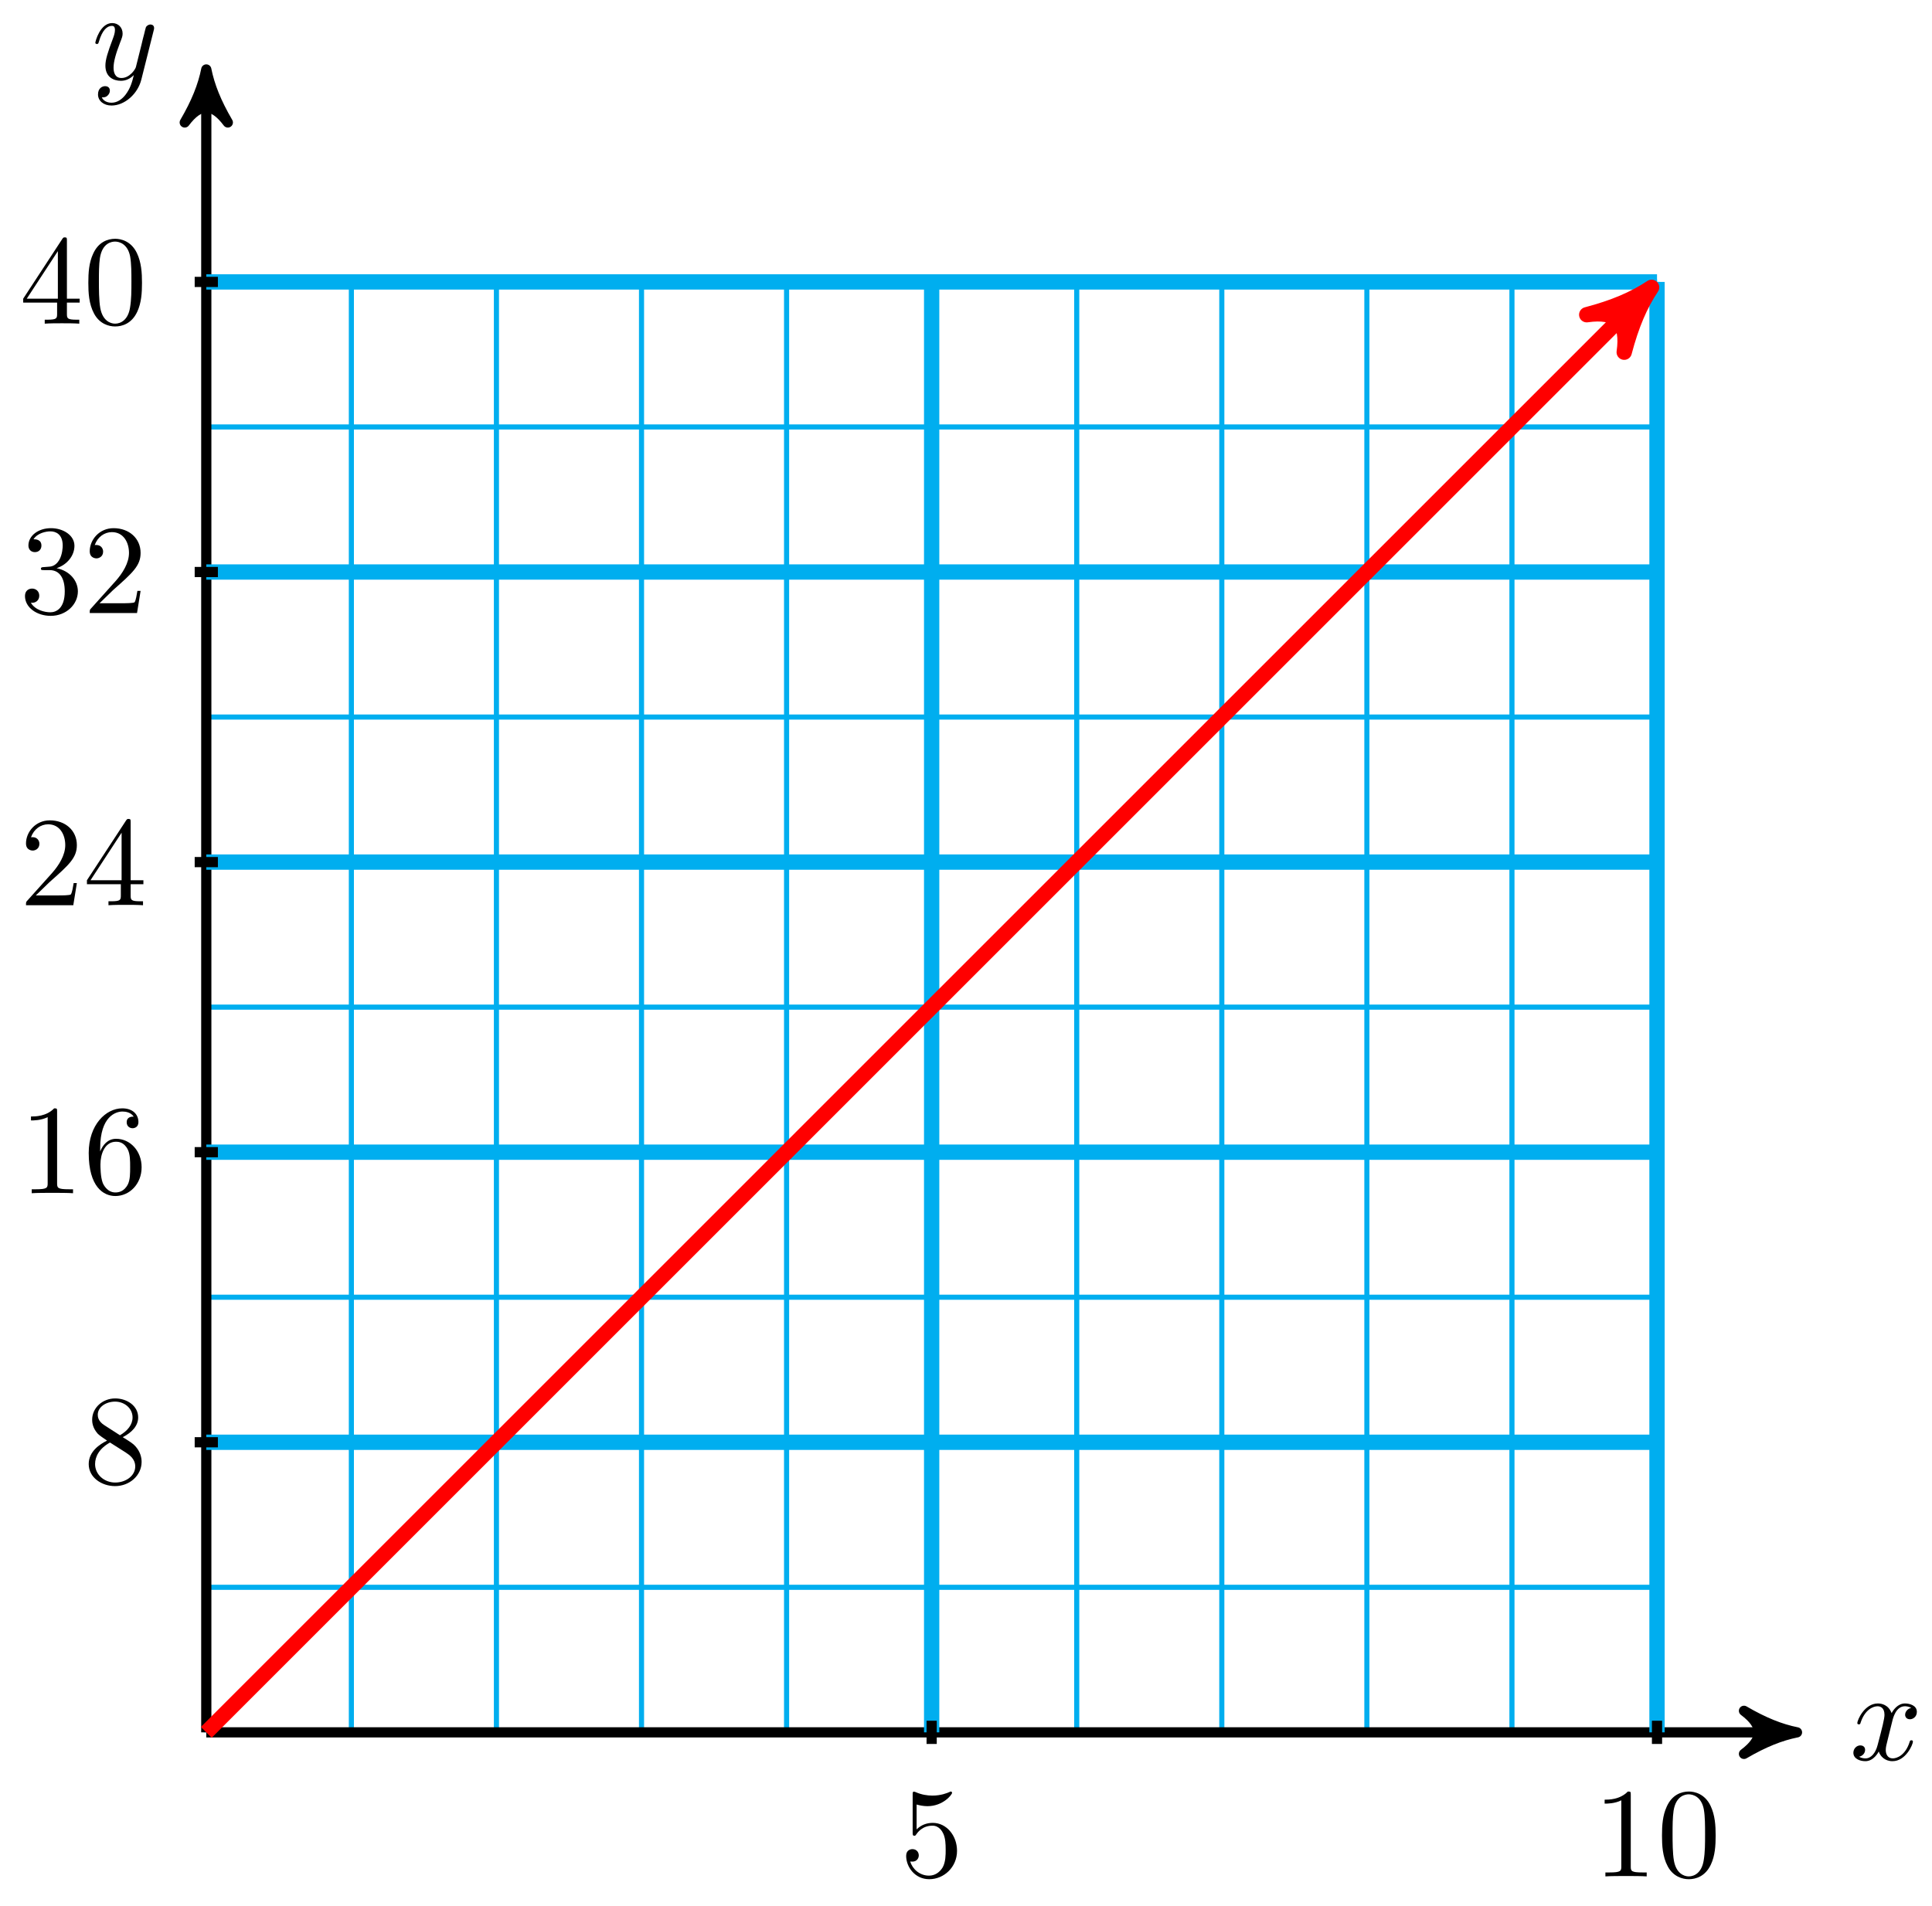
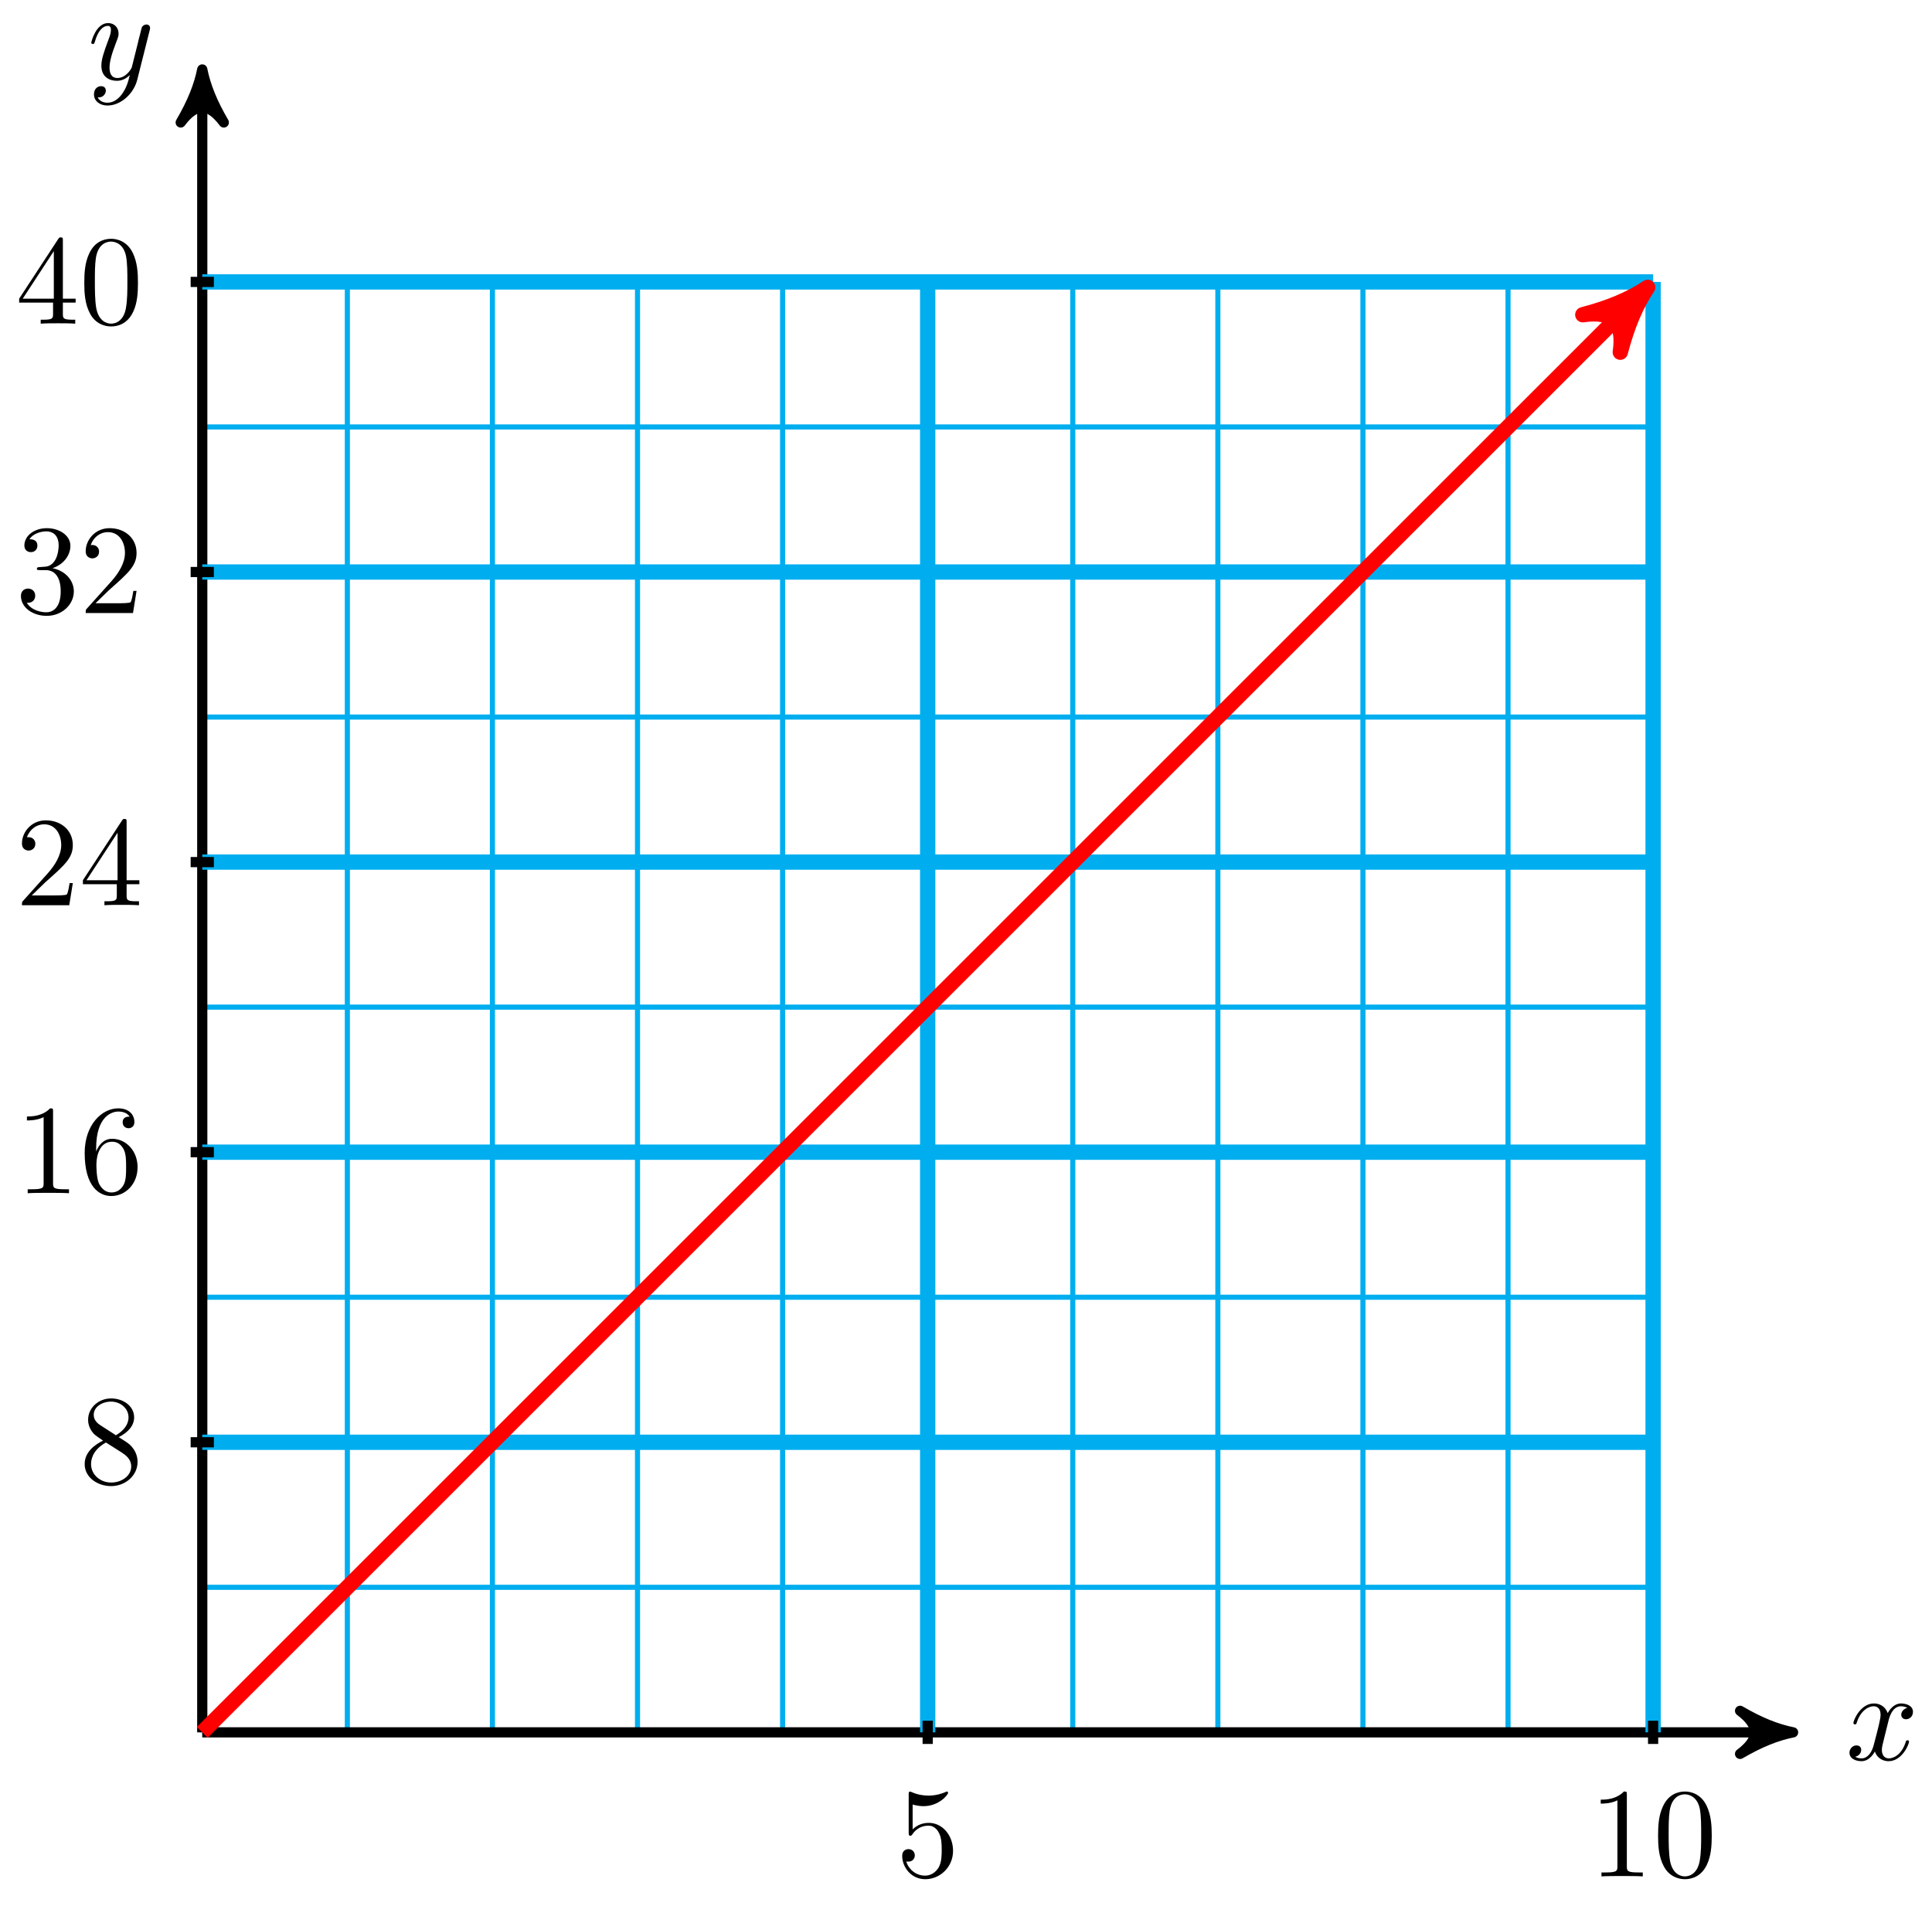
<svg xmlns="http://www.w3.org/2000/svg" xmlns:xlink="http://www.w3.org/1999/xlink" version="1.1" width="151" height="149" viewBox="0 0 151 149">
  <defs>
    <path id="font_1_1" d="M.334 .302C.34 .328 .363 .42 .433 .42 .438 .42 .462 .42 .483 .407 .455 .402 .435 .377 .435 .353 .435 .337 .446 .318 .473 .318 .495 .318 .527 .336 .527 .376 .527 .428 .468 .442 .434 .442 .376 .442 .341 .389 .329 .366 .304 .432 .25 .442 .221 .442 .117 .442 .06 .313 .06 .288 .06 .278 .07 .278 .072 .278 .08 .278 .083 .28 .085 .289 .119 .395 .185 .42 .219 .42 .238 .42 .273 .411 .273 .353 .273 .322 .256 .255 .219 .115 .203 .053 .168 .011 .124 .011 .118 .011 .095 .011 .074 .024 .099 .029 .121 .05 .121 .078 .121 .105 .099 .113 .084 .113 .054 .113 .029 .087 .029 .055 .029 .009 .079-.011 .123-.011 .189-.011 .225 .059 .228 .065 .24 .028 .276-.011 .336-.011 .439-.011 .496 .118 .496 .143 .496 .153 .487 .153 .484 .153 .475 .153 .473 .149 .471 .142 .438 .035 .37 .011 .338 .011 .299 .011 .283 .043 .283 .077 .283 .099 .289 .121 .3 .165L.334 .302Z" />
    <path id="font_1_2" d="M.486 .381C.49 .395 .49 .397 .49 .404 .49 .422 .476 .431 .461 .431 .451 .431 .435 .425 .426 .41 .424 .405 .416 .374 .412 .356 .405 .33 .398 .303 .392 .276L.347 .096C.343 .081 .3 .011 .234 .011 .183 .011 .172 .055 .172 .092 .172 .138 .189 .2 .223 .288 .239 .329 .243 .34 .243 .36 .243 .405 .211 .442 .161 .442 .066 .442 .029 .297 .029 .288 .029 .278 .039 .278 .041 .278 .051 .278 .052 .28 .057 .296 .084 .39 .124 .42 .158 .42 .166 .42 .183 .42 .183 .388 .183 .363 .173 .337 .166 .318 .126 .212 .108 .155 .108 .108 .108 .019 .171-.011 .23-.011 .269-.011 .303 .006 .331 .034 .318-.018 .306-.067 .266-.12 .24-.154 .202-.183 .156-.183 .142-.183 .097-.18 .08-.141 .096-.141 .109-.141 .123-.129 .133-.12 .143-.107 .143-.088 .143-.057 .116-.053 .106-.053 .083-.053 .05-.069 .05-.118 .05-.168 .094-.205 .156-.205 .259-.205 .362-.114 .39-.001L.486 .381Z" />
    <path id="font_2_56" d="M.449 .201C.449 .32 .367 .42 .259 .42 .211 .42 .168 .404 .132 .369V.564C.152 .558 .185 .551 .217 .551 .34 .551 .41 .642 .41 .655 .41 .661 .407 .666 .4 .666 .4 .666 .397 .666 .392 .663 .372 .654 .323 .634 .256 .634 .216 .634 .17 .641 .123 .662 .115 .665 .111 .665 .111 .665 .101 .665 .101 .657 .101 .641V.345C.101 .327 .101 .319 .115 .319 .122 .319 .124 .322 .128 .328 .139 .344 .176 .398 .257 .398 .309 .398 .334 .352 .342 .334 .358 .297 .36 .257 .36 .207 .36 .172 .36 .112 .336 .07 .312 .031 .275 .006 .229 .006 .156 .006 .099 .058 .082 .117 .085 .117 .088 .116 .099 .116 .132 .116 .149 .141 .149 .165 .149 .189 .132 .214 .099 .214 .085 .214 .05 .207 .05 .161 .05 .074 .119-.022 .231-.022 .347-.022 .449 .073 .449 .2V.201Z" />
    <path id="font_2_82" d="M.419 0V.031H.387C.297 .031 .294 .042 .294 .079V.64C.294 .664 .294 .666 .271 .666 .209 .602 .121 .602 .089 .602V.571C.109 .571 .168 .571 .22 .597V.079C.22 .043 .217 .031 .127 .031H.095V0C.13 .003 .217 .003 .257 .003 .297 .003 .384 .003 .419 0Z" />
    <path id="font_2_121" d="M.46 .32C.46 .4 .455 .48 .42 .554 .374 .65 .292 .666 .25 .666 .19 .666 .117 .64 .076 .547 .044 .478 .039 .4 .039 .32 .039 .245 .043 .155 .084 .079 .127-.002 .2-.022 .249-.022 .303-.022 .379-.001 .423 .094 .455 .163 .46 .241 .46 .32M.377 .332C.377 .257 .377 .189 .366 .125 .351 .03 .294-0 .249-0 .21-0 .151 .025 .133 .121 .122 .181 .122 .273 .122 .332 .122 .396 .122 .462 .13 .516 .149 .635 .224 .644 .249 .644 .282 .644 .348 .626 .367 .527 .377 .471 .377 .395 .377 .332Z" />
    <path id="font_2_51" d="M.457 .168C.457 .204 .446 .249 .408 .291 .389 .312 .373 .322 .309 .362 .381 .399 .43 .451 .43 .517 .43 .609 .341 .666 .25 .666 .15 .666 .069 .592 .069 .499 .069 .481 .071 .436 .113 .389 .124 .377 .161 .352 .186 .335 .128 .306 .042 .25 .042 .151 .042 .045 .144-.022 .249-.022 .362-.022 .457 .061 .457 .168M.386 .517C.386 .46 .347 .412 .287 .377L.163 .457C.117 .487 .113 .521 .113 .538 .113 .599 .178 .641 .249 .641 .322 .641 .386 .589 .386 .517M.407 .132C.407 .058 .332 .006 .25 .006 .164 .006 .092 .068 .092 .151 .092 .209 .124 .273 .209 .32L.332 .242C.36 .223 .407 .193 .407 .132Z" />
    <path id="font_2_101" d="M.457 .204C.457 .331 .368 .427 .257 .427 .189 .427 .152 .376 .132 .328V.352C.132 .605 .256 .641 .307 .641 .331 .641 .373 .635 .395 .601 .38 .601 .34 .601 .34 .556 .34 .525 .364 .51 .386 .51 .402 .51 .432 .519 .432 .558 .432 .618 .388 .666 .305 .666 .177 .666 .042 .537 .042 .316 .042 .049 .158-.022 .251-.022 .362-.022 .457 .072 .457 .204M.367 .205C.367 .157 .367 .107 .35 .071 .32 .011 .274 .006 .251 .006 .188 .006 .158 .066 .152 .081 .134 .128 .134 .208 .134 .226 .134 .304 .166 .404 .256 .404 .272 .404 .318 .404 .349 .342 .367 .305 .367 .254 .367 .205Z" />
    <path id="font_2_107" d="M.449 .174H.424C.419 .144 .412 .1 .402 .085 .395 .077 .329 .077 .307 .077H.127L.233 .18C.389 .318 .449 .372 .449 .472 .449 .586 .359 .666 .237 .666 .124 .666 .05 .574 .05 .485 .05 .429 .1 .429 .103 .429 .12 .429 .155 .441 .155 .482 .155 .508 .137 .534 .102 .534 .094 .534 .092 .534 .089 .533 .112 .598 .166 .635 .224 .635 .315 .635 .358 .554 .358 .472 .358 .392 .308 .313 .253 .251L.061 .037C.05 .026 .05 .024 .05 0H.421L.449 .174Z" />
    <path id="font_2_57" d="M.471 .165V.196H.371V.651C.371 .671 .371 .677 .355 .677 .346 .677 .343 .677 .335 .665L.028 .196V.165H.294V.078C.294 .042 .292 .031 .218 .031H.197V0C.238 .003 .29 .003 .332 .003 .374 .003 .427 .003 .468 0V.031H.447C.373 .031 .371 .042 .371 .078V.165H.471M.3 .196H.056L.3 .569V.196Z" />
    <path id="font_2_106" d="M.457 .17C.457 .253 .394 .331 .29 .352 .372 .379 .43 .449 .43 .528 .43 .61 .342 .666 .246 .666 .145 .666 .069 .606 .069 .53 .069 .497 .091 .478 .12 .478 .151 .478 .171 .5 .171 .529 .171 .579 .124 .579 .109 .579 .14 .628 .206 .641 .242 .641 .283 .641 .338 .619 .338 .529 .338 .517 .336 .459 .31 .415 .28 .367 .246 .364 .221 .363 .213 .362 .189 .36 .182 .36 .174 .359 .167 .358 .167 .348 .167 .337 .174 .337 .191 .337H.235C.317 .337 .354 .269 .354 .17 .354 .034 .285 .006 .241 .006 .198 .006 .123 .022 .088 .081 .123 .076 .154 .098 .154 .136 .154 .172 .127 .192 .098 .192 .074 .192 .042 .178 .042 .134 .042 .043 .135-.022 .244-.022 .366-.022 .457 .068 .457 .17Z" />
  </defs>
-   <path transform="matrix(1,0,0,-1.00005,16.123,135.4311)" stroke-width=".399" stroke-linecap="butt" stroke-miterlimit="10" stroke-linejoin="miter" fill="none" stroke="#00aeef" d="M0 0H113.385M0 11.339H113.385M0 22.677H113.385M0 34.016H113.385M0 45.354H113.385M0 56.693H113.385M0 68.031H113.385M0 79.37H113.385M0 90.708H113.385M0 102.047H113.385M0 113.382H113.385M0 0V113.385M11.339 0V113.385M22.677 0V113.385M34.016 0V113.385M45.354 0V113.385M56.693 0V113.385M68.031 0V113.385M79.37 0V113.385M90.708 0V113.385M102.047 0V113.385M113.382 0V113.385M113.385 113.385" />
-   <path transform="matrix(1,0,0,-1.00005,16.123,135.4311)" stroke-width=".797" stroke-linecap="butt" stroke-miterlimit="10" stroke-linejoin="miter" fill="none" stroke="#000000" d="M0 0H123.289" />
-   <path transform="matrix(1,0,0,-1.00005,139.4124,135.4311)" d="M1.036 0C-.259 .259-1.554 .777-3.108 1.684-1.554 .518-1.554-.518-3.108-1.684-1.554-.777-.259-.259 1.036 0Z" />
-   <path transform="matrix(1,0,0,-1.00005,139.4124,135.4311)" stroke-width=".797" stroke-linecap="butt" stroke-linejoin="round" fill="none" stroke="#000000" d="M1.036 0C-.259 .259-1.554 .777-3.108 1.684-1.554 .518-1.554-.518-3.108-1.684-1.554-.777-.259-.259 1.036 0Z" />
-   <use data-text="x" xlink:href="#font_1_1" transform="matrix(9.9626,0,0,-9.963098,144.566,137.5762)" />
-   <path transform="matrix(1,0,0,-1.00005,16.123,135.4311)" stroke-width=".797" stroke-linecap="butt" stroke-miterlimit="10" stroke-linejoin="miter" fill="none" stroke="#000000" d="M0 0V128.959" />
-   <path transform="matrix(0,-1.00005,-1,-0,16.123,6.465973)" d="M1.036 0C-.259 .259-1.554 .777-3.108 1.684-1.554 .518-1.554-.518-3.108-1.684-1.554-.777-.259-.259 1.036 0Z" />
-   <path transform="matrix(0,-1.00005,-1,-0,16.123,6.465973)" stroke-width=".797" stroke-linecap="butt" stroke-linejoin="round" fill="none" stroke="#000000" d="M1.036 0C-.259 .259-1.554 .777-3.108 1.684-1.554 .518-1.554-.518-3.108-1.684-1.554-.777-.259-.259 1.036 0Z" />
-   <use data-text="y" xlink:href="#font_1_2" transform="matrix(9.9626,0,0,-9.963098,7.162003,6.207672)" />
-   <path transform="matrix(1,0,0,-1.00005,16.123,135.4311)" stroke-width="1.196" stroke-linecap="butt" stroke-miterlimit="10" stroke-linejoin="miter" fill="none" stroke="#00aeef" d="M56.693 0V113.385" />
-   <path transform="matrix(1,0,0,-1.00005,16.123,135.4311)" stroke-width=".797" stroke-linecap="butt" stroke-miterlimit="10" stroke-linejoin="miter" fill="none" stroke="#000000" d="M56.693 .907V-.907" />
-   <use data-text="5" xlink:href="#font_2_56" transform="matrix(9.9626,0,0,-9.963098,70.325,146.6927)" />
-   <path transform="matrix(1,0,0,-1.00005,16.123,135.4311)" stroke-width="1.196" stroke-linecap="butt" stroke-miterlimit="10" stroke-linejoin="miter" fill="none" stroke="#00aeef" d="M113.385 0V113.385" />
-   <path transform="matrix(1,0,0,-1.00005,16.123,135.4311)" stroke-width=".797" stroke-linecap="butt" stroke-miterlimit="10" stroke-linejoin="miter" fill="none" stroke="#000000" d="M113.385 .907V-.907" />
-   <use data-text="1" xlink:href="#font_2_82" transform="matrix(9.9626,0,0,-9.963098,124.527,146.6927)" />
-   <use data-text="0" xlink:href="#font_2_121" transform="matrix(9.9626,0,0,-9.963098,129.5083,146.6927)" />
-   <path transform="matrix(1,0,0,-1.00005,16.123,135.4311)" stroke-width="1.196" stroke-linecap="butt" stroke-miterlimit="10" stroke-linejoin="miter" fill="none" stroke="#00aeef" d="M0 22.677H113.385" />
-   <path transform="matrix(1,0,0,-1.00005,16.123,135.4311)" stroke-width=".797" stroke-linecap="butt" stroke-miterlimit="10" stroke-linejoin="miter" fill="none" stroke="#000000" d="M.907 22.677H-.907" />
-   <use data-text="8" xlink:href="#font_2_51" transform="matrix(9.9626,0,0,-9.963098,6.515,115.9612)" />
-   <path transform="matrix(1,0,0,-1.00005,16.123,135.4311)" stroke-width="1.196" stroke-linecap="butt" stroke-miterlimit="10" stroke-linejoin="miter" fill="none" stroke="#00aeef" d="M0 45.354H113.385" />
-   <path transform="matrix(1,0,0,-1.00005,16.123,135.4311)" stroke-width=".797" stroke-linecap="butt" stroke-miterlimit="10" stroke-linejoin="miter" fill="none" stroke="#000000" d="M.907 45.354H-.907" />
-   <use data-text="1" xlink:href="#font_2_82" transform="matrix(9.9626,0,0,-9.963098,1.534004,93.28302)" />
-   <use data-text="6" xlink:href="#font_2_101" transform="matrix(9.9626,0,0,-9.963098,6.515305,93.28302)" />
-   <path transform="matrix(1,0,0,-1.00005,16.123,135.4311)" stroke-width="1.196" stroke-linecap="butt" stroke-miterlimit="10" stroke-linejoin="miter" fill="none" stroke="#00aeef" d="M0 68.031H113.385" />
-   <path transform="matrix(1,0,0,-1.00005,16.123,135.4311)" stroke-width=".797" stroke-linecap="butt" stroke-miterlimit="10" stroke-linejoin="miter" fill="none" stroke="#000000" d="M.907 68.031H-.907" />
-   <use data-text="2" xlink:href="#font_2_107" transform="matrix(9.9626,0,0,-9.963098,1.534004,70.7689)" />
-   <use data-text="4" xlink:href="#font_2_57" transform="matrix(9.9626,0,0,-9.963098,6.515305,70.7689)" />
-   <path transform="matrix(1,0,0,-1.00005,16.123,135.4311)" stroke-width="1.196" stroke-linecap="butt" stroke-miterlimit="10" stroke-linejoin="miter" fill="none" stroke="#00aeef" d="M0 90.708H113.385" />
-   <path transform="matrix(1,0,0,-1.00005,16.123,135.4311)" stroke-width=".797" stroke-linecap="butt" stroke-miterlimit="10" stroke-linejoin="miter" fill="none" stroke="#000000" d="M.907 90.708H-.907" />
-   <use data-text="3" xlink:href="#font_2_106" transform="matrix(9.9626,0,0,-9.963098,1.534004,47.92675)" />
-   <use data-text="2" xlink:href="#font_2_107" transform="matrix(9.9626,0,0,-9.963098,6.515305,47.92675)" />
-   <path transform="matrix(1,0,0,-1.00005,16.123,135.4311)" stroke-width="1.196" stroke-linecap="butt" stroke-miterlimit="10" stroke-linejoin="miter" fill="none" stroke="#00aeef" d="M0 113.385H113.385" />
-   <path transform="matrix(1,0,0,-1.00005,16.123,135.4311)" stroke-width=".797" stroke-linecap="butt" stroke-miterlimit="10" stroke-linejoin="miter" fill="none" stroke="#000000" d="M.907 113.385H-.907" />
-   <use data-text="4" xlink:href="#font_2_57" transform="matrix(9.9626,0,0,-9.963098,1.534004,25.30262)" />
-   <use data-text="0" xlink:href="#font_2_121" transform="matrix(9.9626,0,0,-9.963098,6.515305,25.30262)" />
-   <path transform="matrix(1,0,0,-1.00005,16.123,135.4311)" stroke-width="1.196" stroke-linecap="butt" stroke-miterlimit="10" stroke-linejoin="miter" fill="none" stroke="#ff0000" d="M0 0 112.061 112.061" />
-   <path transform="matrix(.7071,-.7071353,-.7071,-.7071353,128.1841,23.36444)" d="M1.275 0C-.319 .319-1.913 .956-3.826 2.072-1.913 .638-1.913-.638-3.826-2.072-1.913-.956-.319-.319 1.275 0Z" fill="#ff0000" />
-   <path transform="matrix(.7071,-.7071353,-.7071,-.7071353,128.1841,23.36444)" stroke-width="1.196" stroke-linecap="butt" stroke-linejoin="round" fill="none" stroke="#ff0000" d="M1.275 0C-.319 .319-1.913 .956-3.826 2.072-1.913 .638-1.913-.638-3.826-2.072-1.913-.956-.319-.319 1.275 0Z" />
+   <path transform="matrix(1.00008,0,0,-1.00005,15.80807,135.4311)" stroke-width=".399" stroke-linecap="butt" stroke-miterlimit="10" stroke-linejoin="miter" fill="none" stroke="#00aeef" d="M0 0H113.385M0 11.339H113.385M0 22.677H113.385M0 34.016H113.385M0 45.354H113.385M0 56.693H113.385M0 68.031H113.385M0 79.37H113.385M0 90.708H113.385M0 102.047H113.385M0 113.382H113.385M0 0V113.385M11.339 0V113.385M22.677 0V113.385M34.016 0V113.385M45.354 0V113.385M56.693 0V113.385M68.031 0V113.385M79.37 0V113.385M90.708 0V113.385M102.047 0V113.385M113.382 0V113.385M113.385 113.385" />
+   <path transform="matrix(1.00008,0,0,-1.00005,15.80807,135.4311)" stroke-width=".797" stroke-linecap="butt" stroke-miterlimit="10" stroke-linejoin="miter" fill="none" stroke="#000000" d="M0 0H123.289" />
+   <path transform="matrix(1.00008,0,0,-1.00005,139.1074,135.4311)" d="M1.036 0C-.259 .259-1.554 .777-3.108 1.684-1.554 .518-1.554-.518-3.108-1.684-1.554-.777-.259-.259 1.036 0Z" />
+   <path transform="matrix(1.00008,0,0,-1.00005,139.1074,135.4311)" stroke-width=".797" stroke-linecap="butt" stroke-linejoin="round" fill="none" stroke="#000000" d="M1.036 0C-.259 .259-1.554 .777-3.108 1.684-1.554 .518-1.554-.518-3.108-1.684-1.554-.777-.259-.259 1.036 0Z" />
+   <use data-text="x" xlink:href="#font_1_1" transform="matrix(9.963397,0,0,-9.963098,144.2613,137.5762)" />
+   <path transform="matrix(1.00008,0,0,-1.00005,15.80807,135.4311)" stroke-width=".797" stroke-linecap="butt" stroke-miterlimit="10" stroke-linejoin="miter" fill="none" stroke="#000000" d="M0 0V128.959" />
+   <path transform="matrix(0,-1.00005,-1.00008,-0,15.80807,6.465973)" d="M1.036 0C-.259 .259-1.554 .777-3.108 1.684-1.554 .518-1.554-.518-3.108-1.684-1.554-.777-.259-.259 1.036 0Z" />
+   <path transform="matrix(0,-1.00005,-1.00008,-0,15.80807,6.465973)" stroke-width=".797" stroke-linecap="butt" stroke-linejoin="round" fill="none" stroke="#000000" d="M1.036 0C-.259 .259-1.554 .777-3.108 1.684-1.554 .518-1.554-.518-3.108-1.684-1.554-.777-.259-.259 1.036 0Z" />
+   <use data-text="y" xlink:href="#font_1_2" transform="matrix(9.963397,0,0,-9.963098,6.846352,6.207672)" />
+   <path transform="matrix(1.00008,0,0,-1.00005,15.80807,135.4311)" stroke-width="1.196" stroke-linecap="butt" stroke-miterlimit="10" stroke-linejoin="miter" fill="none" stroke="#00aeef" d="M56.693 0V113.385" />
+   <path transform="matrix(1.00008,0,0,-1.00005,15.80807,135.4311)" stroke-width=".797" stroke-linecap="butt" stroke-miterlimit="10" stroke-linejoin="miter" fill="none" stroke="#000000" d="M56.693 .907V-.907" />
+   <use data-text="5" xlink:href="#font_2_56" transform="matrix(9.963397,0,0,-9.963098,70.01441,146.6927)" />
+   <path transform="matrix(1.00008,0,0,-1.00005,15.80807,135.4311)" stroke-width="1.196" stroke-linecap="butt" stroke-miterlimit="10" stroke-linejoin="miter" fill="none" stroke="#00aeef" d="M113.385 0V113.385" />
+   <path transform="matrix(1.00008,0,0,-1.00005,15.80807,135.4311)" stroke-width=".797" stroke-linecap="butt" stroke-miterlimit="10" stroke-linejoin="miter" fill="none" stroke="#000000" d="M113.385 .907V-.907" />
+   <use data-text="1" xlink:href="#font_2_82" transform="matrix(9.963397,0,0,-9.963098,124.2207,146.6927)" />
+   <use data-text="0" xlink:href="#font_2_121" transform="matrix(9.963397,0,0,-9.963098,129.2024,146.6927)" />
+   <path transform="matrix(1.00008,0,0,-1.00005,15.80807,135.4311)" stroke-width="1.196" stroke-linecap="butt" stroke-miterlimit="10" stroke-linejoin="miter" fill="none" stroke="#00aeef" d="M0 22.677H113.385" />
+   <path transform="matrix(1.00008,0,0,-1.00005,15.80807,135.4311)" stroke-width=".797" stroke-linecap="butt" stroke-miterlimit="10" stroke-linejoin="miter" fill="none" stroke="#000000" d="M.907 22.677H-.907" />
+   <use data-text="8" xlink:href="#font_2_51" transform="matrix(9.963397,0,0,-9.963098,6.199303,115.9612)" />
+   <path transform="matrix(1.00008,0,0,-1.00005,15.80807,135.4311)" stroke-width="1.196" stroke-linecap="butt" stroke-miterlimit="10" stroke-linejoin="miter" fill="none" stroke="#00aeef" d="M0 45.354H113.385" />
+   <path transform="matrix(1.00008,0,0,-1.00005,15.80807,135.4311)" stroke-width=".797" stroke-linecap="butt" stroke-miterlimit="10" stroke-linejoin="miter" fill="none" stroke="#000000" d="M.907 45.354H-.907" />
+   <use data-text="1" xlink:href="#font_2_82" transform="matrix(9.963397,0,0,-9.963098,1.217903,93.28302)" />
+   <use data-text="6" xlink:href="#font_2_101" transform="matrix(9.963397,0,0,-9.963098,6.1996,93.28302)" />
+   <path transform="matrix(1.00008,0,0,-1.00005,15.80807,135.4311)" stroke-width="1.196" stroke-linecap="butt" stroke-miterlimit="10" stroke-linejoin="miter" fill="none" stroke="#00aeef" d="M0 68.031H113.385" />
+   <path transform="matrix(1.00008,0,0,-1.00005,15.80807,135.4311)" stroke-width=".797" stroke-linecap="butt" stroke-miterlimit="10" stroke-linejoin="miter" fill="none" stroke="#000000" d="M.907 68.031H-.907" />
+   <use data-text="2" xlink:href="#font_2_107" transform="matrix(9.963397,0,0,-9.963098,1.217903,70.7689)" />
+   <use data-text="4" xlink:href="#font_2_57" transform="matrix(9.963397,0,0,-9.963098,6.1996,70.7689)" />
+   <path transform="matrix(1.00008,0,0,-1.00005,15.80807,135.4311)" stroke-width="1.196" stroke-linecap="butt" stroke-miterlimit="10" stroke-linejoin="miter" fill="none" stroke="#00aeef" d="M0 90.708H113.385" />
+   <path transform="matrix(1.00008,0,0,-1.00005,15.80807,135.4311)" stroke-width=".797" stroke-linecap="butt" stroke-miterlimit="10" stroke-linejoin="miter" fill="none" stroke="#000000" d="M.907 90.708H-.907" />
+   <use data-text="3" xlink:href="#font_2_106" transform="matrix(9.963397,0,0,-9.963098,1.217903,47.92675)" />
+   <use data-text="2" xlink:href="#font_2_107" transform="matrix(9.963397,0,0,-9.963098,6.1996,47.92675)" />
+   <path transform="matrix(1.00008,0,0,-1.00005,15.80807,135.4311)" stroke-width="1.196" stroke-linecap="butt" stroke-miterlimit="10" stroke-linejoin="miter" fill="none" stroke="#00aeef" d="M0 113.385H113.385" />
+   <path transform="matrix(1.00008,0,0,-1.00005,15.80807,135.4311)" stroke-width=".797" stroke-linecap="butt" stroke-miterlimit="10" stroke-linejoin="miter" fill="none" stroke="#000000" d="M.907 113.385H-.907" />
+   <use data-text="4" xlink:href="#font_2_57" transform="matrix(9.963397,0,0,-9.963098,1.217903,25.30262)" />
+   <use data-text="0" xlink:href="#font_2_121" transform="matrix(9.963397,0,0,-9.963098,6.1996,25.30262)" />
+   <path transform="matrix(1.00008,0,0,-1.00005,15.80807,135.4311)" stroke-width="1.196" stroke-linecap="butt" stroke-miterlimit="10" stroke-linejoin="miter" fill="none" stroke="#ff0000" d="M0 0 112.061 112.061" />
+   <path transform="matrix(.7071566,-.7071353,-.7071566,-.7071353,127.8781,23.36444)" d="M1.275 0C-.319 .319-1.913 .956-3.826 2.072-1.913 .638-1.913-.638-3.826-2.072-1.913-.956-.319-.319 1.275 0Z" fill="#ff0000" />
+   <path transform="matrix(.7071566,-.7071353,-.7071566,-.7071353,127.8781,23.36444)" stroke-width="1.196" stroke-linecap="butt" stroke-linejoin="round" fill="none" stroke="#ff0000" d="M1.275 0C-.319 .319-1.913 .956-3.826 2.072-1.913 .638-1.913-.638-3.826-2.072-1.913-.956-.319-.319 1.275 0Z" />
</svg>
